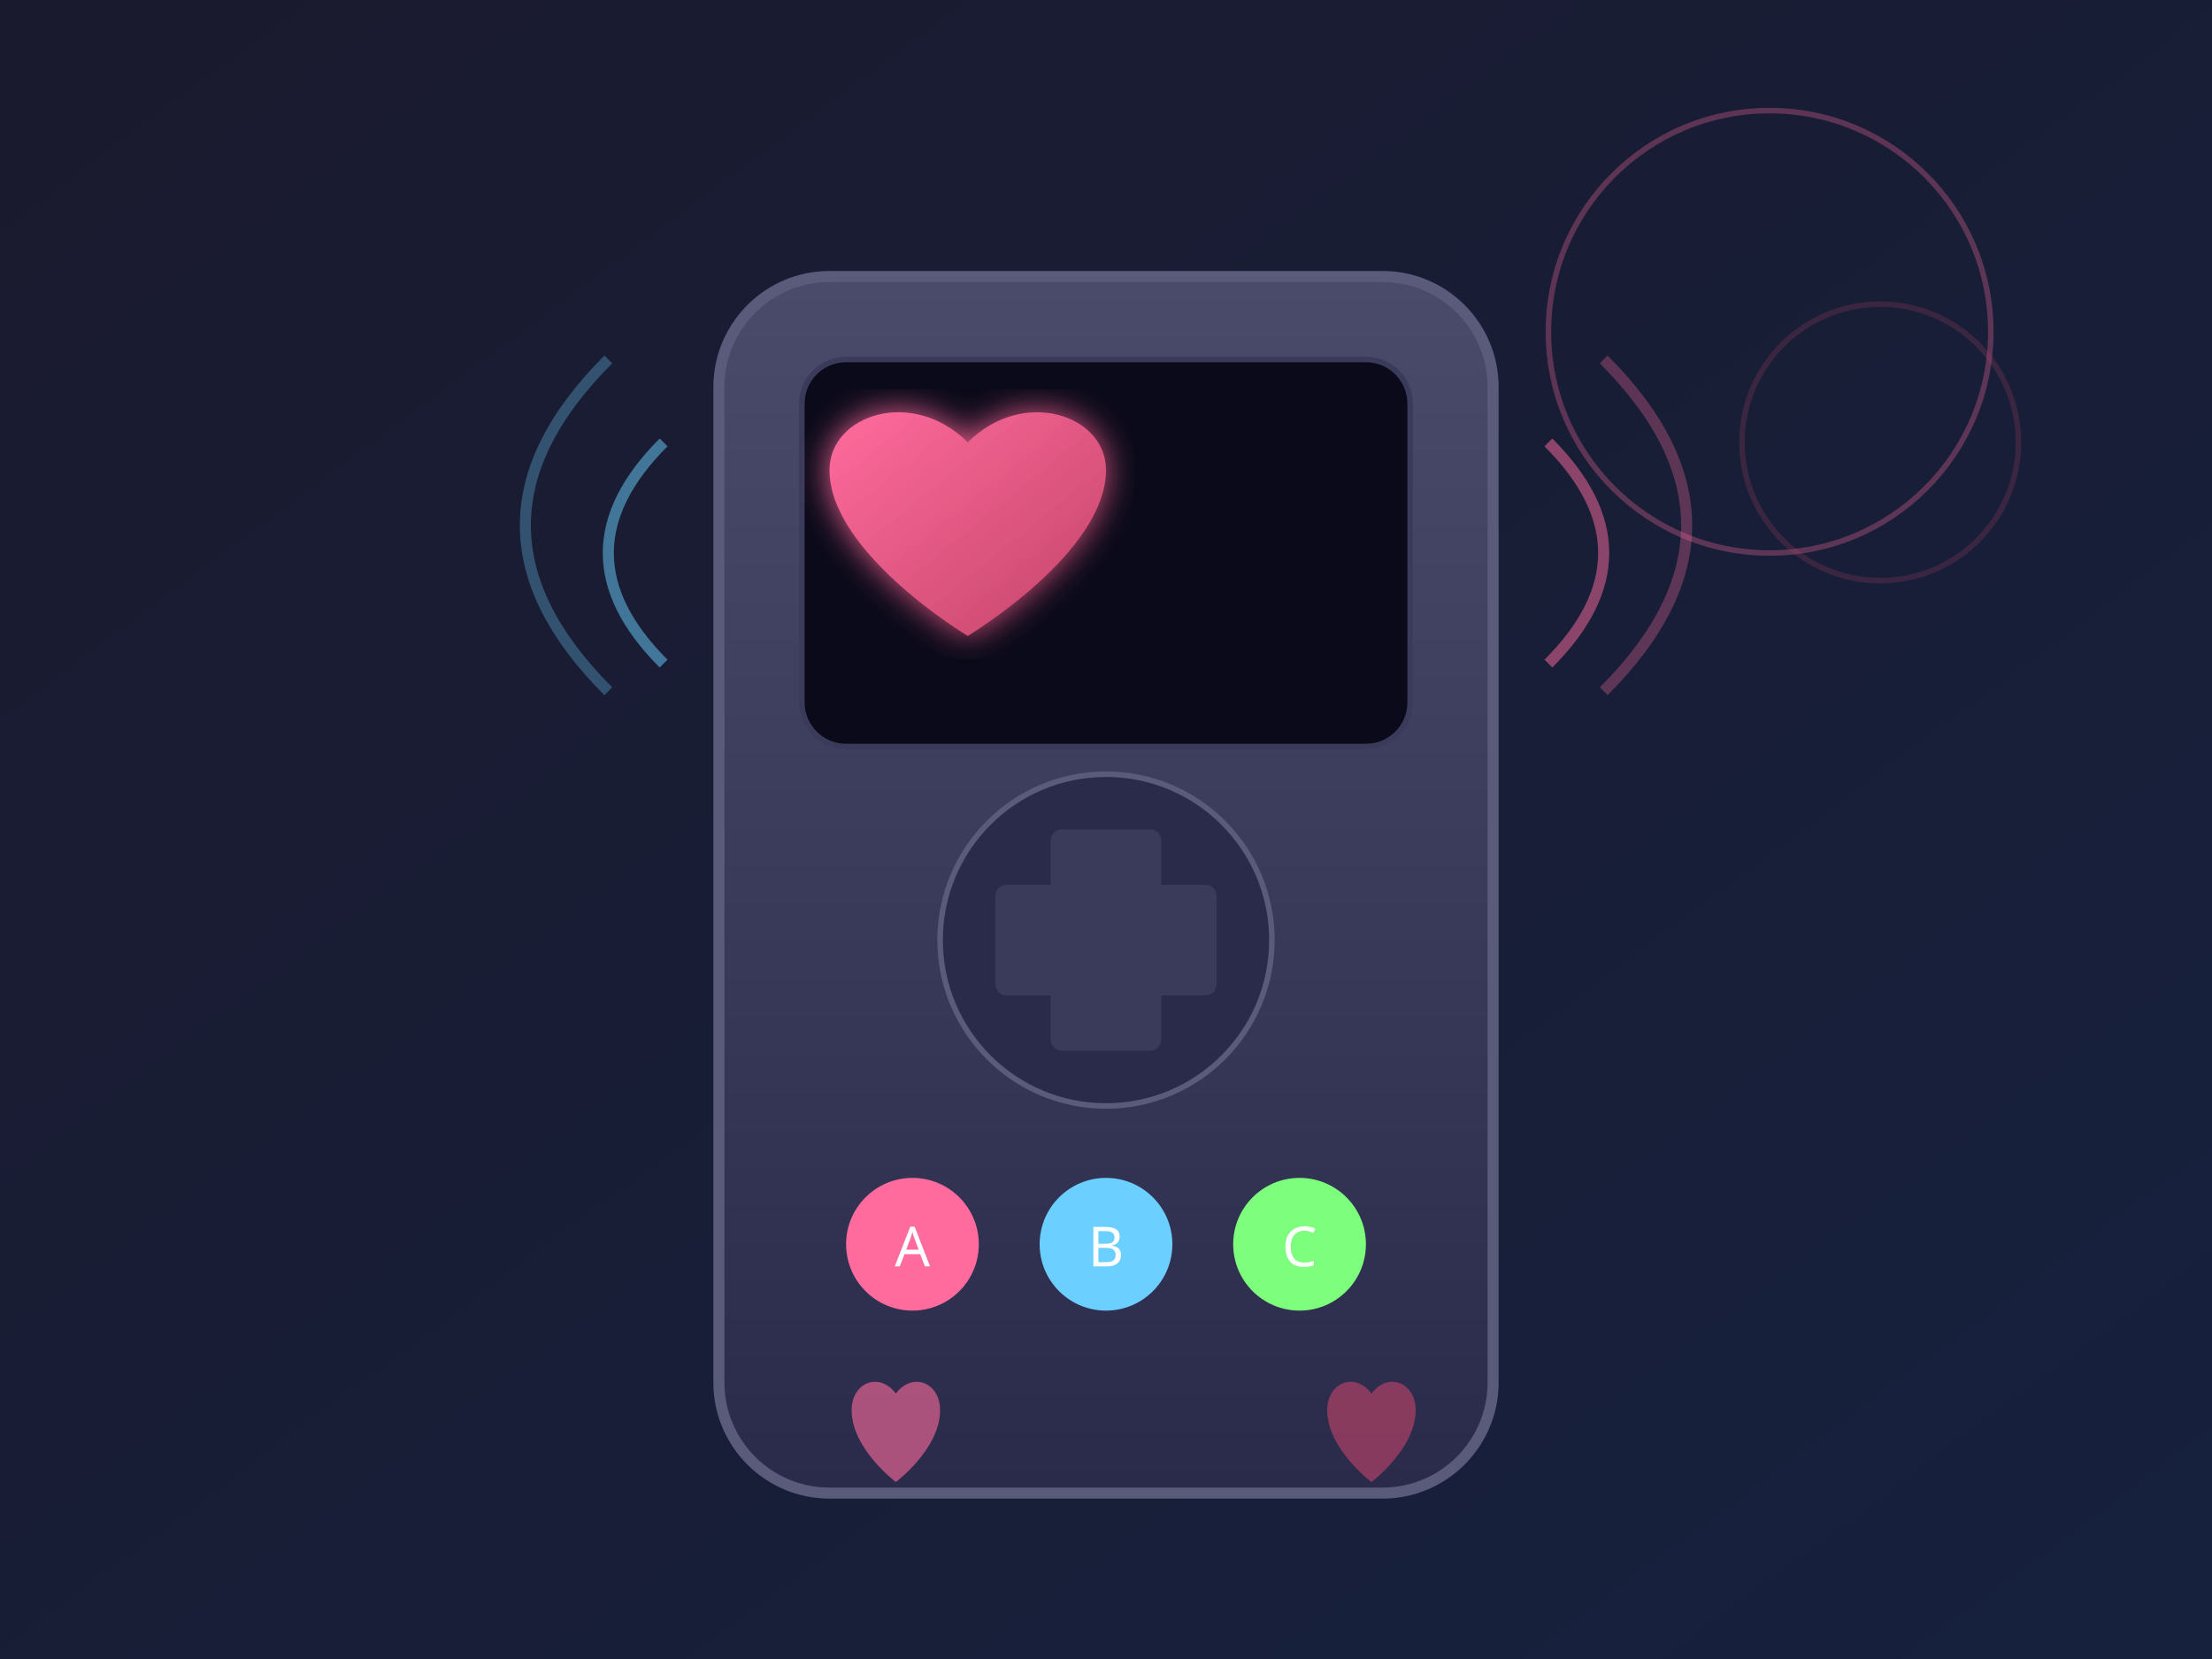
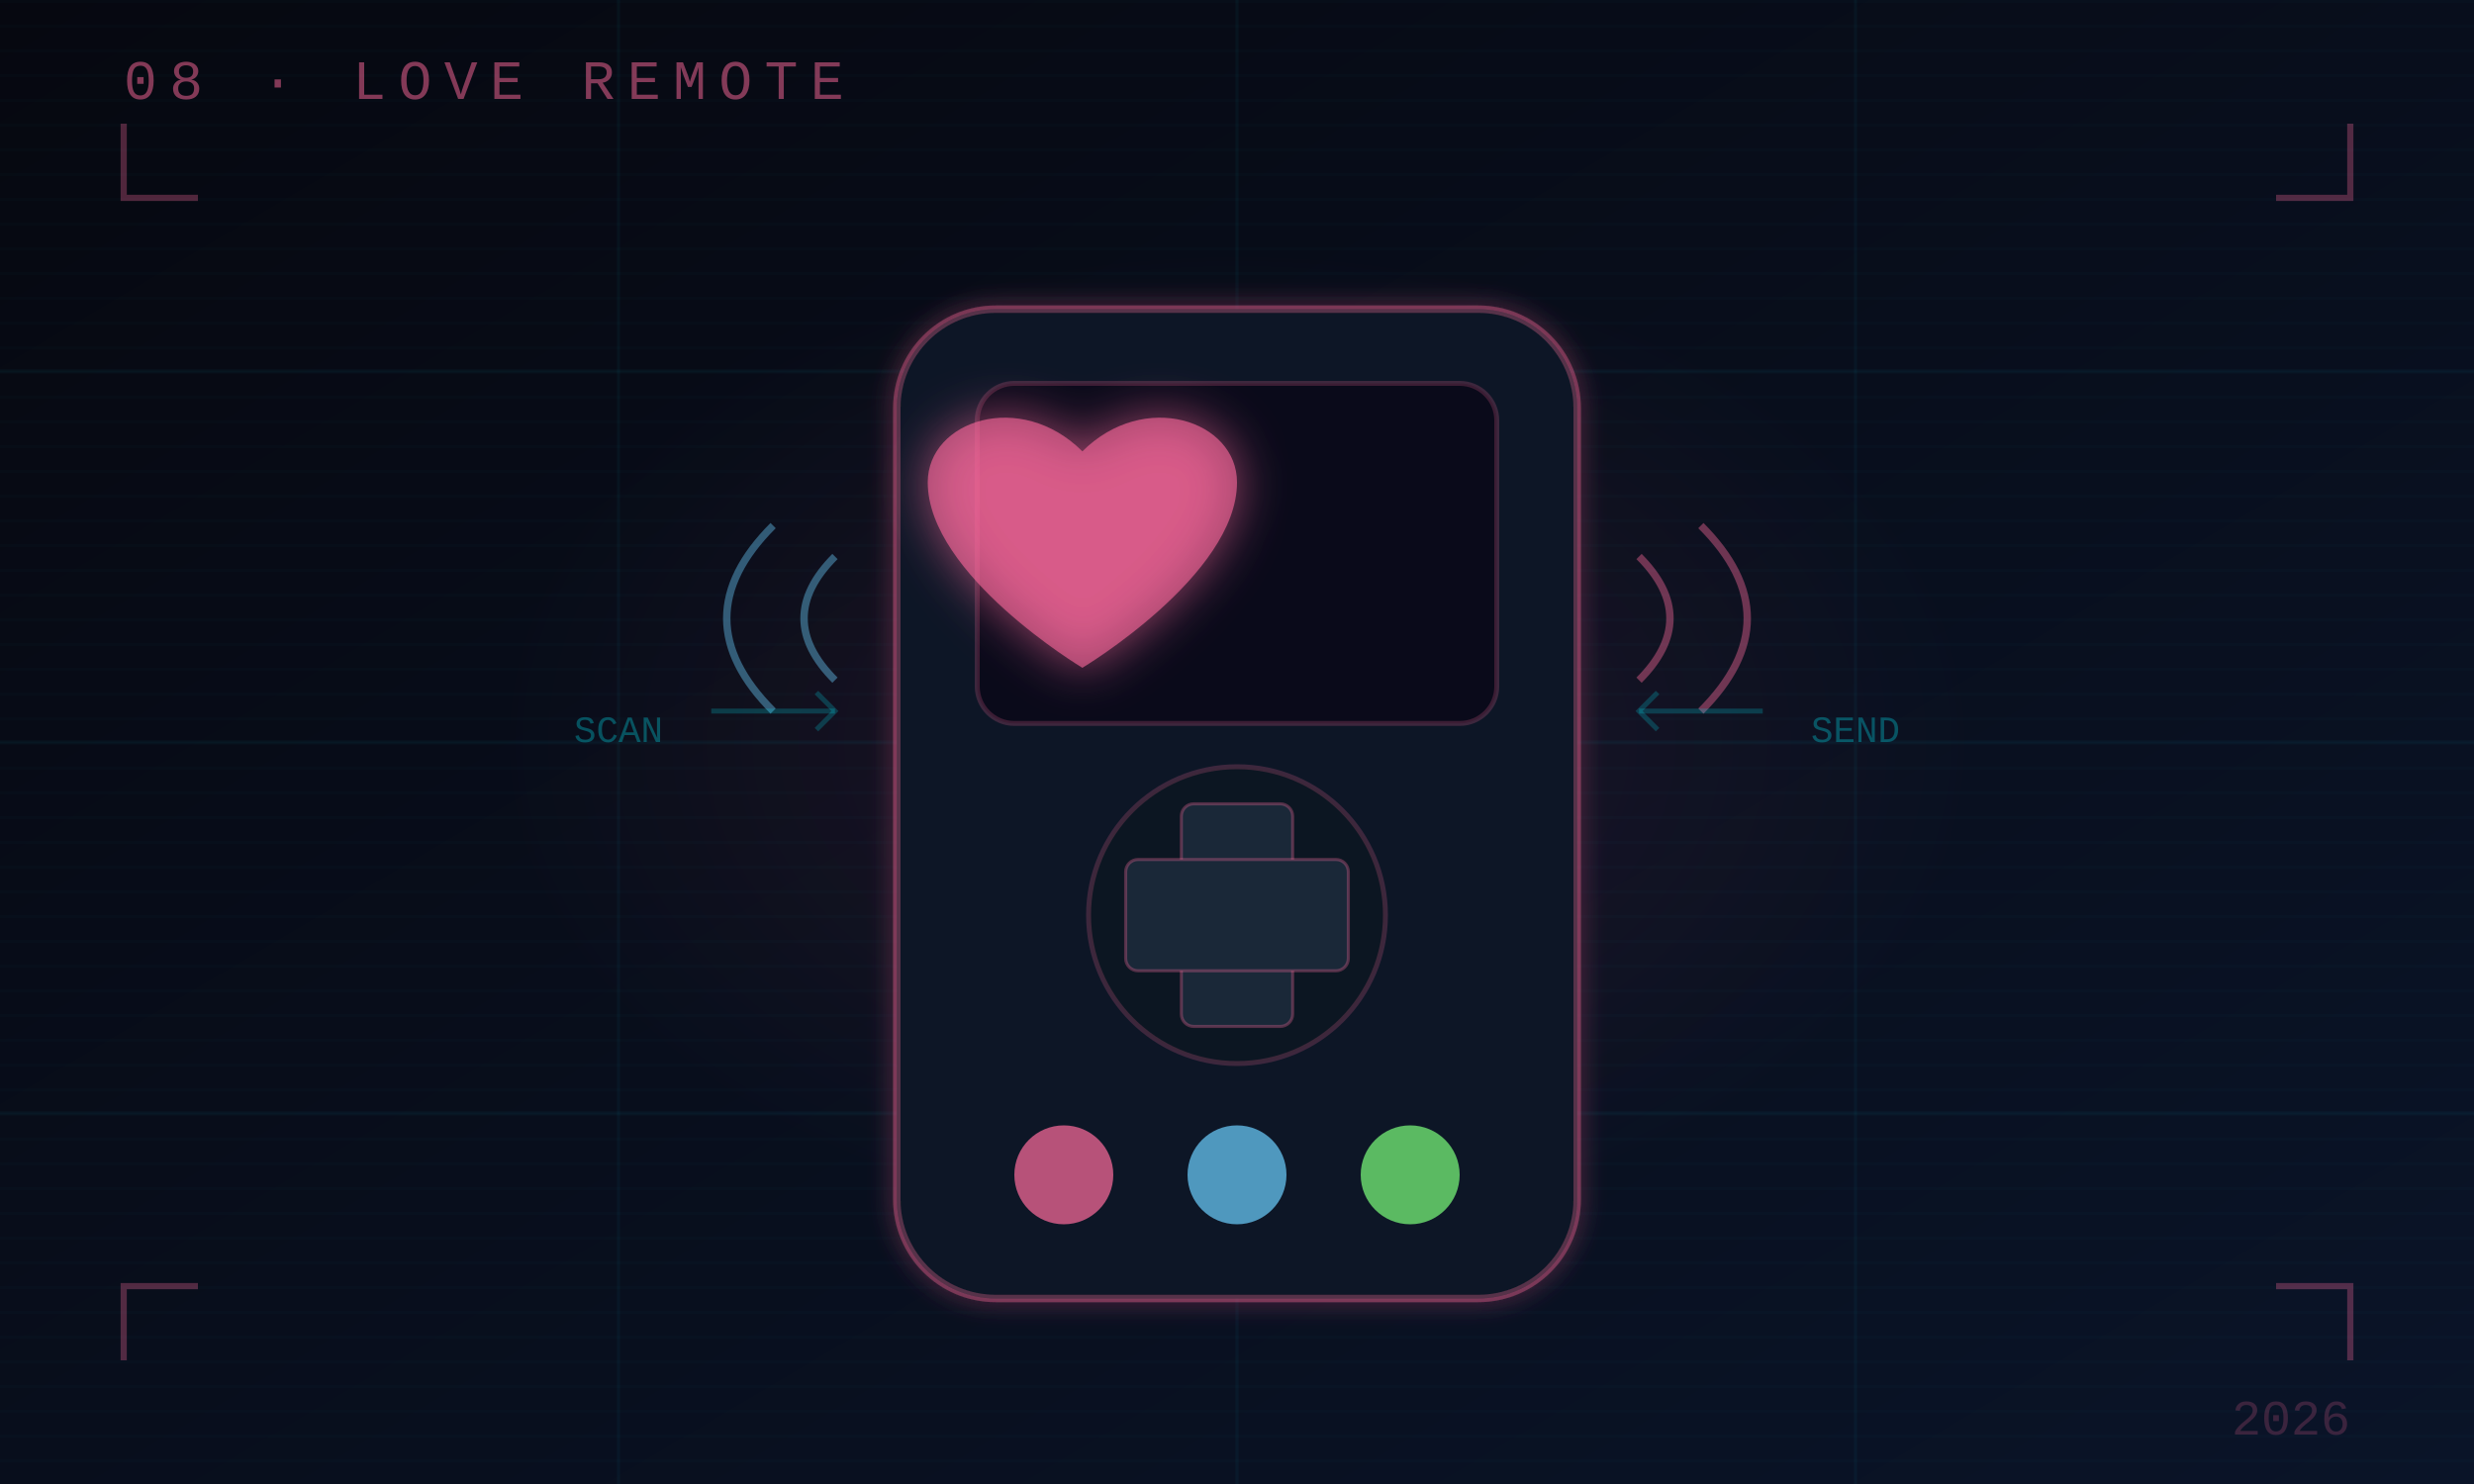
- <svg xmlns="http://www.w3.org/2000/svg" viewBox="0 0 400 300">
+ <svg xmlns="http://www.w3.org/2000/svg" viewBox="0 0 400 240" width="400" height="240">
  <defs>
-     <linearGradient id="bg" x1="0%" y1="0%" x2="100%" y2="100%">
-       <stop offset="0%" stop-color="#1a1a2e" />
-       <stop offset="100%" stop-color="#16213e" />
+     <linearGradient id="bgGrad" x1="0" y1="0" x2="1" y2="1">
+       <stop offset="0%" stop-color="#060810" />
+       <stop offset="100%" stop-color="#0a1428" />
    </linearGradient>
-     <linearGradient id="remote" x1="0%" y1="0%" x2="0%" y2="100%">
-       <stop offset="0%" stop-color="#4a4a6a" />
-       <stop offset="100%" stop-color="#2a2a4a" />
-     </linearGradient>
-     <linearGradient id="heart" x1="0%" y1="0%" x2="100%" y2="100%">
-       <stop offset="0%" stop-color="#ff6b9d" />
-       <stop offset="100%" stop-color="#c44569" />
-     </linearGradient>
-     <filter id="glow">
-       <feGaussianBlur stdDeviation="3" result="coloredBlur" />
+     <radialGradient id="glowPink" cx="50%" cy="50%" r="50%">
+       <stop offset="0%" stop-color="#ff6b9d" stop-opacity="0.15" />
+       <stop offset="100%" stop-color="#ff6b9d" stop-opacity="0" />
+     </radialGradient>
+     <filter id="softGlow" x="-50%" y="-50%" width="200%" height="200%">
+       <feGaussianBlur stdDeviation="2" result="blur" />
      <feMerge>
-         <feMergeNode in="coloredBlur" />
+         <feMergeNode in="blur" />
        <feMergeNode in="SourceGraphic" />
      </feMerge>
    </filter>
+     <filter id="strongGlow" x="-80%" y="-80%" width="260%" height="260%">
+       <feGaussianBlur stdDeviation="4" result="blur" />
+       <feMerge>
+         <feMergeNode in="blur" />
+         <feMergeNode in="SourceGraphic" />
+       </feMerge>
+     </filter>
+     <pattern id="scanlines" x="0" y="0" width="4" height="4" patternUnits="userSpaceOnUse">
+       <line x1="0" y1="0" x2="4" y2="0" stroke="#00f0ff" stroke-opacity="0.03" stroke-width="1" />
+     </pattern>
  </defs>
-   <rect width="400" height="300" fill="url(#bg)" />
-   <circle cx="320" cy="60" r="40" fill="none" stroke="#ff6b9d" stroke-width="1" opacity="0.3" />
-   <circle cx="340" cy="80" r="25" fill="none" stroke="#c44569" stroke-width="1" opacity="0.2" />
-   <rect x="130" y="50" width="140" height="220" rx="20" fill="url(#remote)" />
-   <rect x="130" y="50" width="140" height="220" rx="20" fill="none" stroke="#5a5a7a" stroke-width="2" />
-   <rect x="145" y="65" width="110" height="70" rx="8" fill="#0a0a1a" />
-   <rect x="145" y="65" width="110" height="70" rx="8" fill="none" stroke="#3a3a5a" stroke-width="1" />
-   <path d="M200 85 C200 75 185 70 175 80 C165 70 150 75 150 85 C150 100 175 115 175 115 C175 115 200 100 200 85" fill="url(#heart)" filter="url(#glow)" />
-   <circle cx="200" cy="170" r="30" fill="#2a2a4a" stroke="#5a5a7a" stroke-width="1" />
-   <rect x="190" y="150" width="20" height="40" rx="2" fill="#3a3a5a" />
-   <rect x="180" y="160" width="40" height="20" rx="2" fill="#3a3a5a" />
-   <circle cx="165" cy="225" r="12" fill="#ff6b9d" />
-   <circle cx="200" cy="225" r="12" fill="#6bcfff" />
-   <circle cx="235" cy="225" r="12" fill="#7dff7d" />
-   <text x="165" y="229" font-size="10" fill="#fff" text-anchor="middle" font-family="sans-serif">A</text>
-   <text x="200" y="229" font-size="10" fill="#fff" text-anchor="middle" font-family="sans-serif">B</text>
-   <text x="235" y="229" font-size="10" fill="#fff" text-anchor="middle" font-family="sans-serif">C</text>
-   <path d="M170 255 C170 250 165 248 162 252 C159 248 154 250 154 255 C154 262 162 268 162 268 C162 268 170 262 170 255" fill="#ff6b9d" opacity="0.6" />
-   <path d="M240 255 C240 250 245 248 248 252 C251 248 256 250 256 255 C256 262 248 268 248 268 C248 268 240 262 240 255" fill="#c44569" opacity="0.6" />
-   <path d="M280 120 Q300 100 280 80" fill="none" stroke="#ff6b9d" stroke-width="2" opacity="0.5" />
-   <path d="M290 125 Q320 95 290 65" fill="none" stroke="#ff6b9d" stroke-width="2" opacity="0.3" />
-   <path d="M120 120 Q100 100 120 80" fill="none" stroke="#6bcfff" stroke-width="2" opacity="0.5" />
-   <path d="M110 125 Q80 95 110 65" fill="none" stroke="#6bcfff" stroke-width="2" opacity="0.3" />
+   <rect width="400" height="240" fill="url(#bgGrad)" />
+   <ellipse cx="200" cy="120" rx="120" ry="80" fill="url(#glowPink)" opacity="0.6" />
+   <g stroke="#00f0ff" stroke-opacity="0.04" stroke-width="0.5">
+     <line x1="0" y1="60" x2="400" y2="60" />
+     <line x1="0" y1="120" x2="400" y2="120" />
+     <line x1="0" y1="180" x2="400" y2="180" />
+     <line x1="100" y1="0" x2="100" y2="240" />
+     <line x1="200" y1="0" x2="200" y2="240" />
+     <line x1="300" y1="0" x2="300" y2="240" />
+   </g>
+   <rect width="400" height="240" fill="url(#scanlines)" opacity="0.4" />
+   <g filter="url(#softGlow)">
+     <rect x="145" y="50" width="110" height="160" rx="16" fill="#0e1825" stroke="#ff6b9d" stroke-opacity="0.3" stroke-width="1.2" />
+   </g>
+   <rect x="158" y="62" width="84" height="55" rx="6" fill="#0a0a1a" stroke="#ff6b9d" stroke-opacity="0.2" stroke-width="0.8" />
+   <path d="M200 78 C200 68 185 63 175 73 C165 63 150 68 150 78 C150 93 175 108 175 108 C175 108 200 93 200 78" fill="#ff6b9d" fill-opacity="0.6" filter="url(#strongGlow)">
+     <animate attributeName="fill-opacity" values="0.6;0.8;0.6" dur="2s" repeatCount="indefinite" />
+   </path>
+   <circle cx="200" cy="148" r="24" fill="#0c1622" stroke="#ff6b9d" stroke-opacity="0.2" stroke-width="0.8" />
+   <rect x="191" y="130" width="18" height="36" rx="2" fill="#1a2838" stroke="#ff6b9d" stroke-opacity="0.3" stroke-width="0.5" />
+   <rect x="182" y="139" width="36" height="18" rx="2" fill="#1a2838" stroke="#ff6b9d" stroke-opacity="0.3" stroke-width="0.5" />
+   <circle cx="172" cy="190" r="8" fill="#ff6b9d" fill-opacity="0.7" />
+   <circle cx="200" cy="190" r="8" fill="#6bcfff" fill-opacity="0.7" />
+   <circle cx="228" cy="190" r="8" fill="#7dff7d" fill-opacity="0.7" />
+   <g stroke="#6bcfff" stroke-width="1.2" fill="none" opacity="0.4">
+     <path d="M135 110 Q125 100 135 90" />
+     <path d="M125 115 Q110 100 125 85" />
+   </g>
+   <g stroke="#ff6b9d" stroke-width="1.2" fill="none" opacity="0.4">
+     <path d="M265 110 Q275 100 265 90" />
+     <path d="M275 115 Q290 100 275 85" />
+   </g>
+   <g stroke="#ff6b9d" stroke-opacity="0.3" stroke-width="1" fill="none">
+     <polyline points="20,20 20,32 32,32" />
+     <polyline points="380,20 380,32 368,32" />
+     <polyline points="20,220 20,208 32,208" />
+     <polyline points="380,220 380,208 368,208" />
+   </g>
+   <text x="20" y="16" font-family="'Courier New', monospace" font-size="9" fill="#ff6b9d" fill-opacity="0.5" letter-spacing="2">08 · LOVE REMOTE</text>
+   <text x="380" y="232" font-family="'Courier New', monospace" font-size="8" fill="#ff6b9d" fill-opacity="0.2" text-anchor="end">2026</text>
+   <g font-family="'Courier New', monospace" font-size="6" fill="#00f0ff" fill-opacity="0.3">
+     <text x="100" y="120" text-anchor="middle">SCAN</text>
+     <line x1="115" y1="115" x2="135" y2="115" stroke="#00f0ff" stroke-opacity="0.2" stroke-width="0.8" />
+     <polyline points="132,112 135,115 132,118" fill="none" stroke="#00f0ff" stroke-opacity="0.2" stroke-width="0.8" />
+     <text x="300" y="120" text-anchor="middle">SEND</text>
+     <line x1="265" y1="115" x2="285" y2="115" stroke="#00f0ff" stroke-opacity="0.2" stroke-width="0.8" />
+     <polyline points="268,112 265,115 268,118" fill="none" stroke="#00f0ff" stroke-opacity="0.2" stroke-width="0.8" />
+   </g>
</svg>
